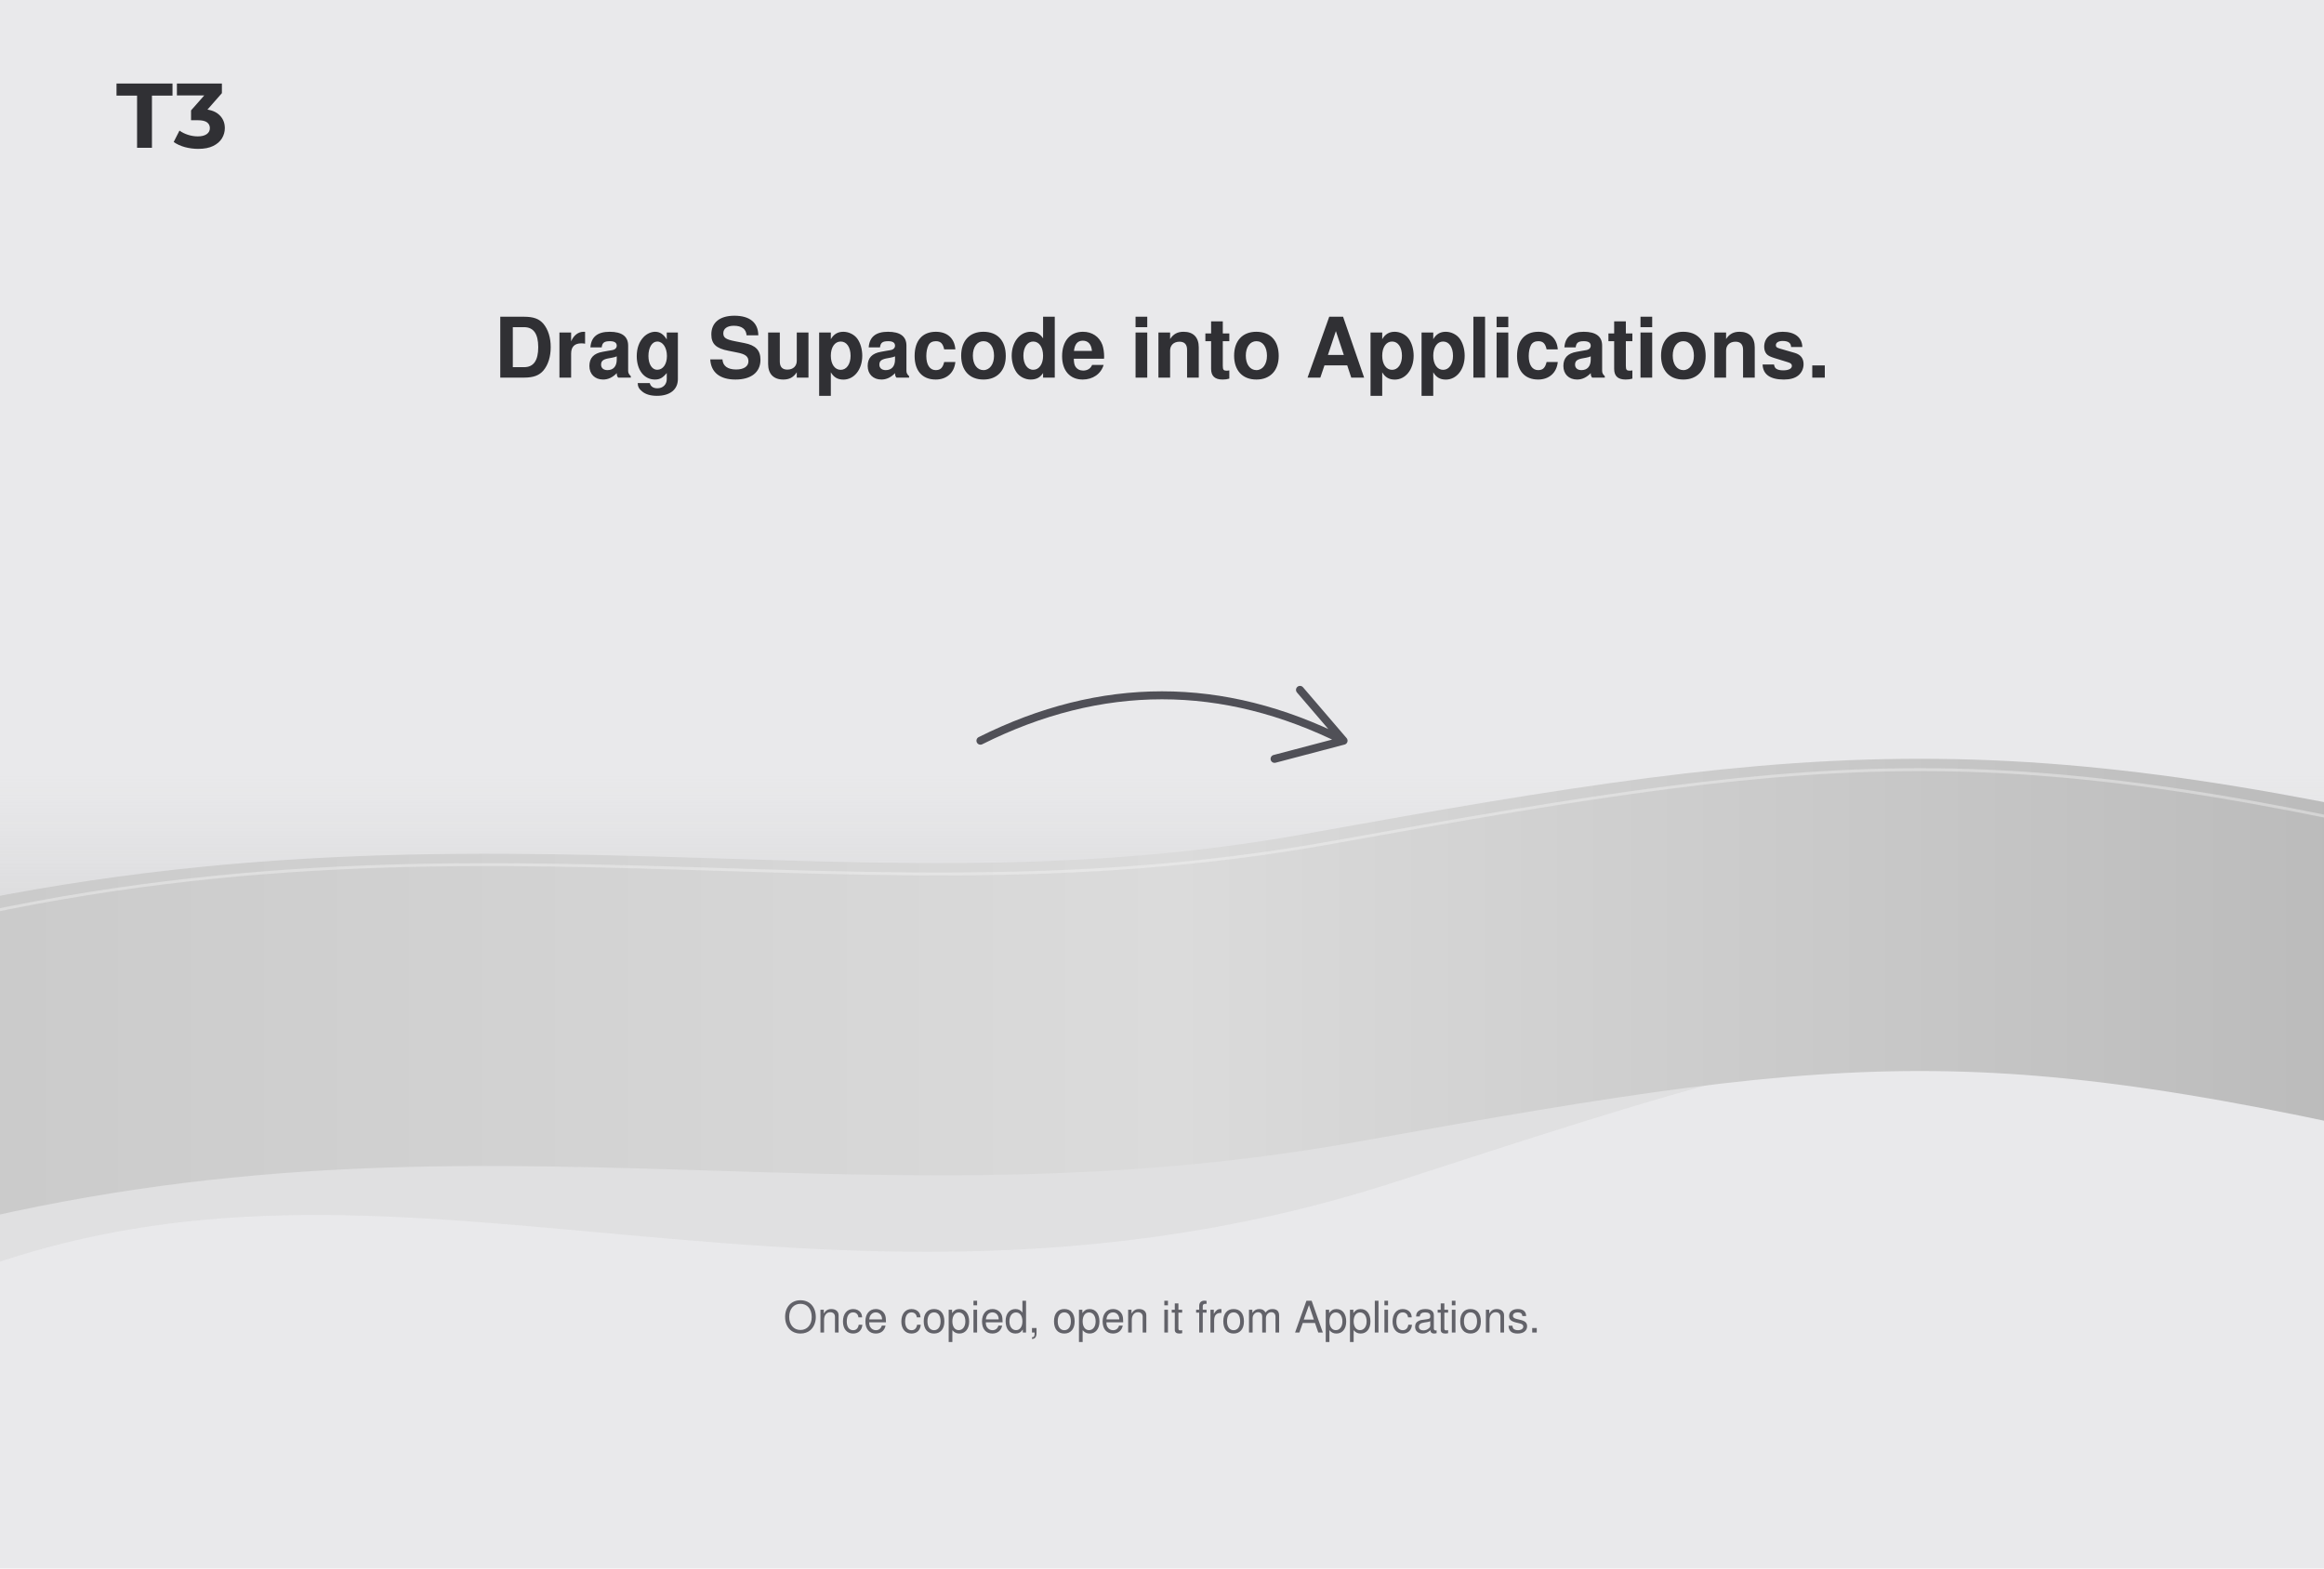
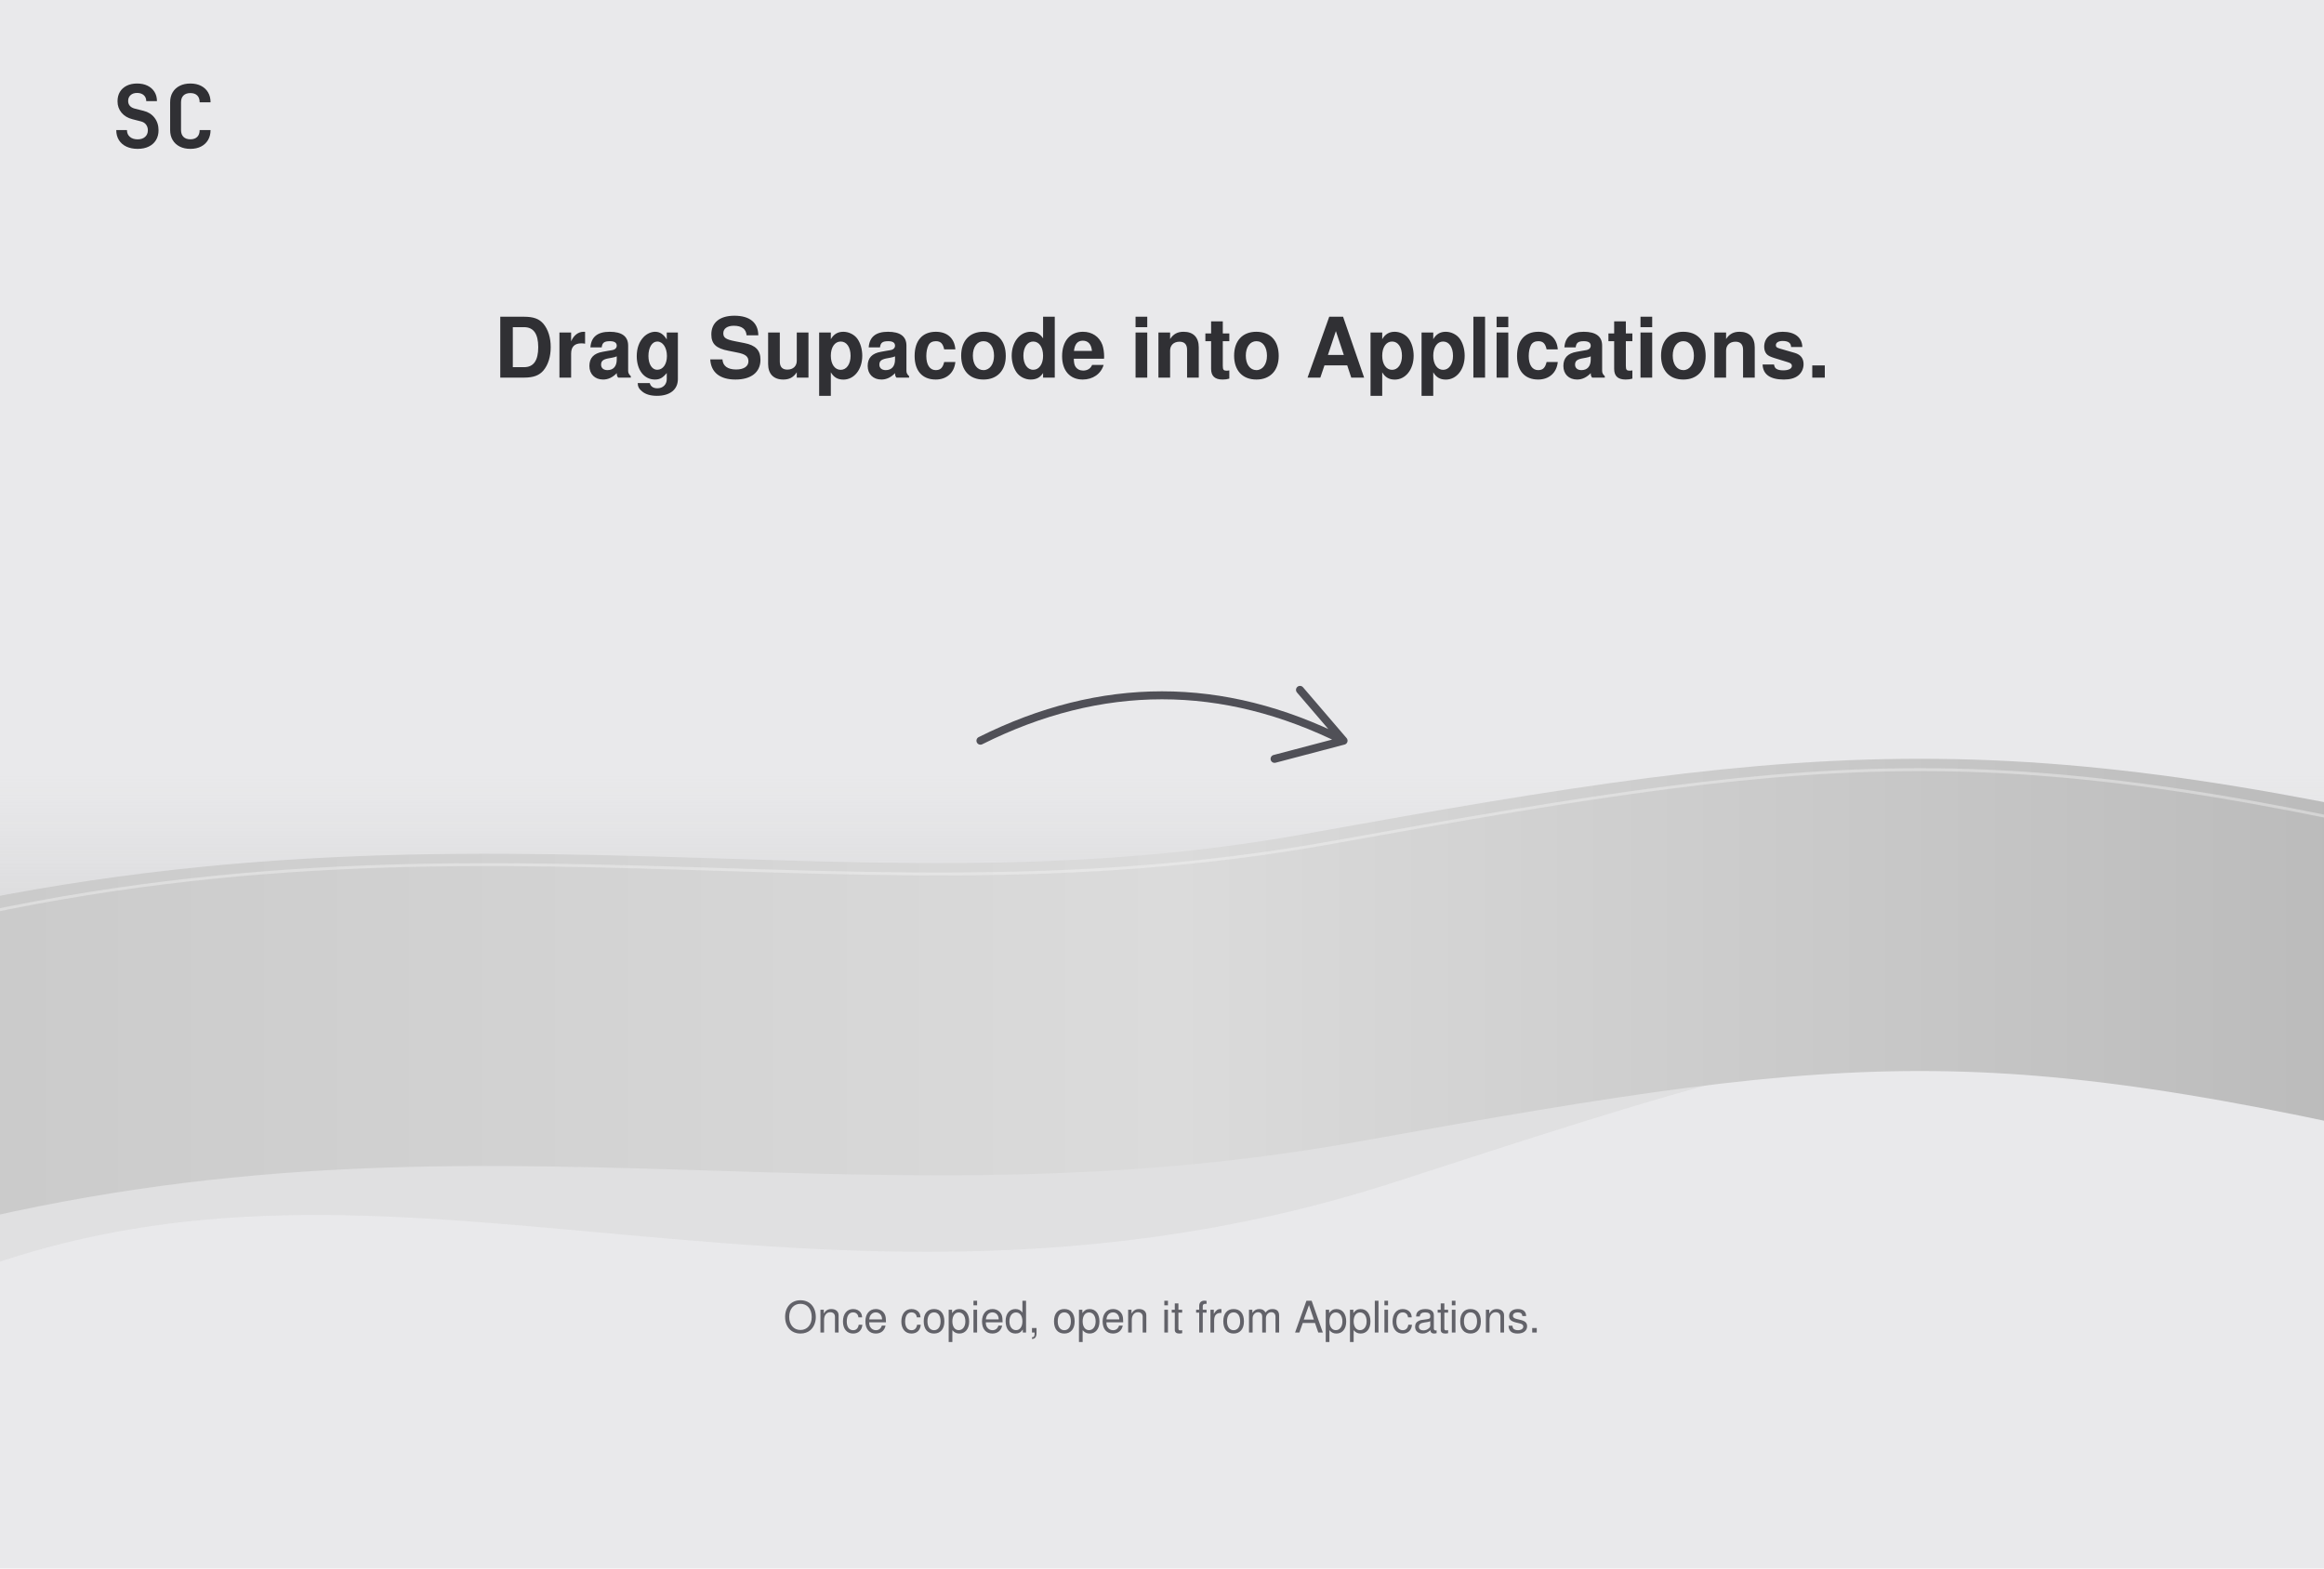
<svg xmlns="http://www.w3.org/2000/svg" width="1280" height="864" viewBox="0 0 640 432">
  <defs>
    <linearGradient id="veil" x1="0" y1="0" x2="0" y2="1">
      <stop stop-color="#B7B7B7" stop-opacity="0" />
      <stop offset=".55" stop-color="#A5A5A5" stop-opacity=".24" />
      <stop offset="1" stop-color="#D1D1D1" stop-opacity=".4" />
    </linearGradient>
    <linearGradient id="silk" x1="0" y1="0" x2="1" y2="0">
      <stop stop-color="#C8C8C8" />
      <stop offset=".5" stop-color="#DBDBDB" />
      <stop offset="1" stop-color="#B5B5B5" />
    </linearGradient>
  </defs>
  <rect width="640" height="432" fill="#E9E9EB" />
  <path d="M-60 293C95 220 214 304 362 256S559 191 707 257" stroke="url(#veil)" stroke-width="146" fill="none" opacity="1" stroke-linecap="round" stroke-linejoin="round" />
  <path d="M-60 306C113 252 223 298 367 272S553 242 707 280" stroke="url(#silk)" stroke-width="86" fill="none" opacity="1" stroke-linecap="round" stroke-linejoin="round" />
  <path d="M-60 266C113 212 223 258 367 232S553 202 707 240" stroke="#F5F5F5" stroke-width="0.8" fill="none" opacity="0.42" stroke-linecap="round" stroke-linejoin="round" />
-   <svg x="32" y="23" width="30" height="18" viewBox="15.531 37 94.394 56.96" fill="#303034">
-     <path d="M33.451 93V47.56H15.531V37H64.331V47.56H46.411V93H33.451ZM86.725 93.96C82.832 93.96 78.965 93.453 75.125 92.44C71.285 91.373 68.032 89.88 65.365 87.96L70.405 78.04C72.539 79.587 75.019 80.813 77.845 81.72C80.672 82.627 83.525 83.08 86.405 83.08C89.659 83.08 92.219 82.44 94.085 81.16C95.952 79.88 96.885 78.12 96.885 75.88C96.885 73.747 96.059 72.067 94.405 70.84C92.752 69.613 90.085 69 86.405 69H80.485V60.44L96.085 42.76L97.525 47.4H68.165V37H107.365V45.4L91.845 63.08L85.285 59.32H89.045C95.925 59.32 101.125 60.867 104.645 63.96C108.165 67.053 109.925 71.027 109.925 75.88C109.925 79.027 109.099 81.987 107.445 84.76C105.792 87.48 103.259 89.693 99.845 91.4C96.432 93.107 92.059 93.96 86.725 93.96Z" />
+   <svg x="32" y="23" width="26" height="18" viewBox="25.69 37.17 76.4 52.95" fill="#303034">
+     <path d="M 85.741 90.118 C 82.443 90.118 79.563 89.495 77.101 88.25 C 74.64 87.005 72.731 85.237 71.374 82.946 C 70.017 80.656 69.338 77.968 69.338 74.882 L 69.338 52.413 C 69.338 49.279 70.017 46.579 71.374 44.312 C 72.731 42.046 74.64 40.289 77.101 39.044 C 79.563 37.799 82.443 37.176 85.741 37.176 C 89.068 37.176 91.95 37.804 94.387 39.059 C 96.825 40.314 98.717 42.075 100.064 44.342 C 101.412 46.609 102.086 49.299 102.086 52.413 L 93.255 52.413 C 93.255 49.99 92.601 48.136 91.292 46.849 C 89.983 45.562 88.132 44.918 85.741 44.918 C 83.35 44.918 81.49 45.562 80.161 46.849 C 78.833 48.136 78.168 49.99 78.168 52.413 L 78.168 74.882 C 78.168 77.276 78.833 79.123 80.161 80.424 C 81.49 81.726 83.35 82.376 85.741 82.376 C 88.132 82.376 89.983 81.726 91.292 80.424 C 92.601 79.123 93.255 77.276 93.255 74.882 L 102.086 74.882 C 102.086 77.948 101.412 80.626 100.064 82.916 C 98.717 85.207 96.825 86.98 94.387 88.235 C 91.95 89.49 89.068 90.118 85.741 90.118 Z M 43.023 90.118 C 39.536 90.118 36.489 89.502 33.881 88.27 C 31.273 87.039 29.257 85.278 27.833 82.987 C 26.409 80.697 25.697 77.995 25.697 74.882 L 34.363 74.882 C 34.363 77.201 35.15 79.035 36.723 80.384 C 38.297 81.732 40.397 82.406 43.023 82.406 C 45.583 82.406 47.602 81.731 49.082 80.381 C 50.562 79.031 51.302 77.253 51.302 75.046 C 51.302 73.333 50.825 71.823 49.87 70.513 C 48.916 69.204 47.527 68.322 45.704 67.868 L 38.778 66.092 C 35.062 65.151 32.124 63.386 29.962 60.798 C 27.8 58.209 26.72 55.13 26.72 51.561 C 26.72 48.639 27.366 46.101 28.659 43.948 C 29.951 41.795 31.793 40.128 34.183 38.947 C 36.574 37.767 39.37 37.176 42.571 37.176 C 45.819 37.176 48.643 37.767 51.043 38.947 C 53.444 40.128 55.313 41.79 56.653 43.933 C 57.992 46.077 58.662 48.586 58.662 51.461 L 49.997 51.461 C 49.997 49.438 49.321 47.823 47.969 46.616 C 46.617 45.409 44.817 44.806 42.571 44.806 C 40.352 44.806 38.59 45.402 37.285 46.596 C 35.979 47.789 35.327 49.355 35.327 51.295 C 35.327 52.875 35.785 54.19 36.7 55.243 C 37.615 56.295 38.908 57.039 40.578 57.474 L 47.716 59.278 C 51.51 60.192 54.497 62.065 56.678 64.897 C 58.859 67.729 59.95 71.112 59.95 75.046 C 59.95 78.086 59.262 80.739 57.885 83.006 C 56.508 85.273 54.549 87.025 52.007 88.262 C 49.466 89.499 46.471 90.118 43.023 90.118 Z" />
  </svg>
  <text x="320" y="104" fill="#303034" font-family="Helvetica" font-size="23" font-weight="700" text-anchor="middle">Drag Supacode into Applications.</text>
  <path d="M270 204Q320 179 370 204M358 190L370 204L351 209" stroke="#505057" stroke-width="2.2" fill="none" opacity="1" stroke-linecap="round" stroke-linejoin="round" />
  <text x="320" y="367" fill="#626269" font-family="Helvetica" font-size="12" font-weight="400" text-anchor="middle">Once copied, open it from Applications.</text>
</svg>
